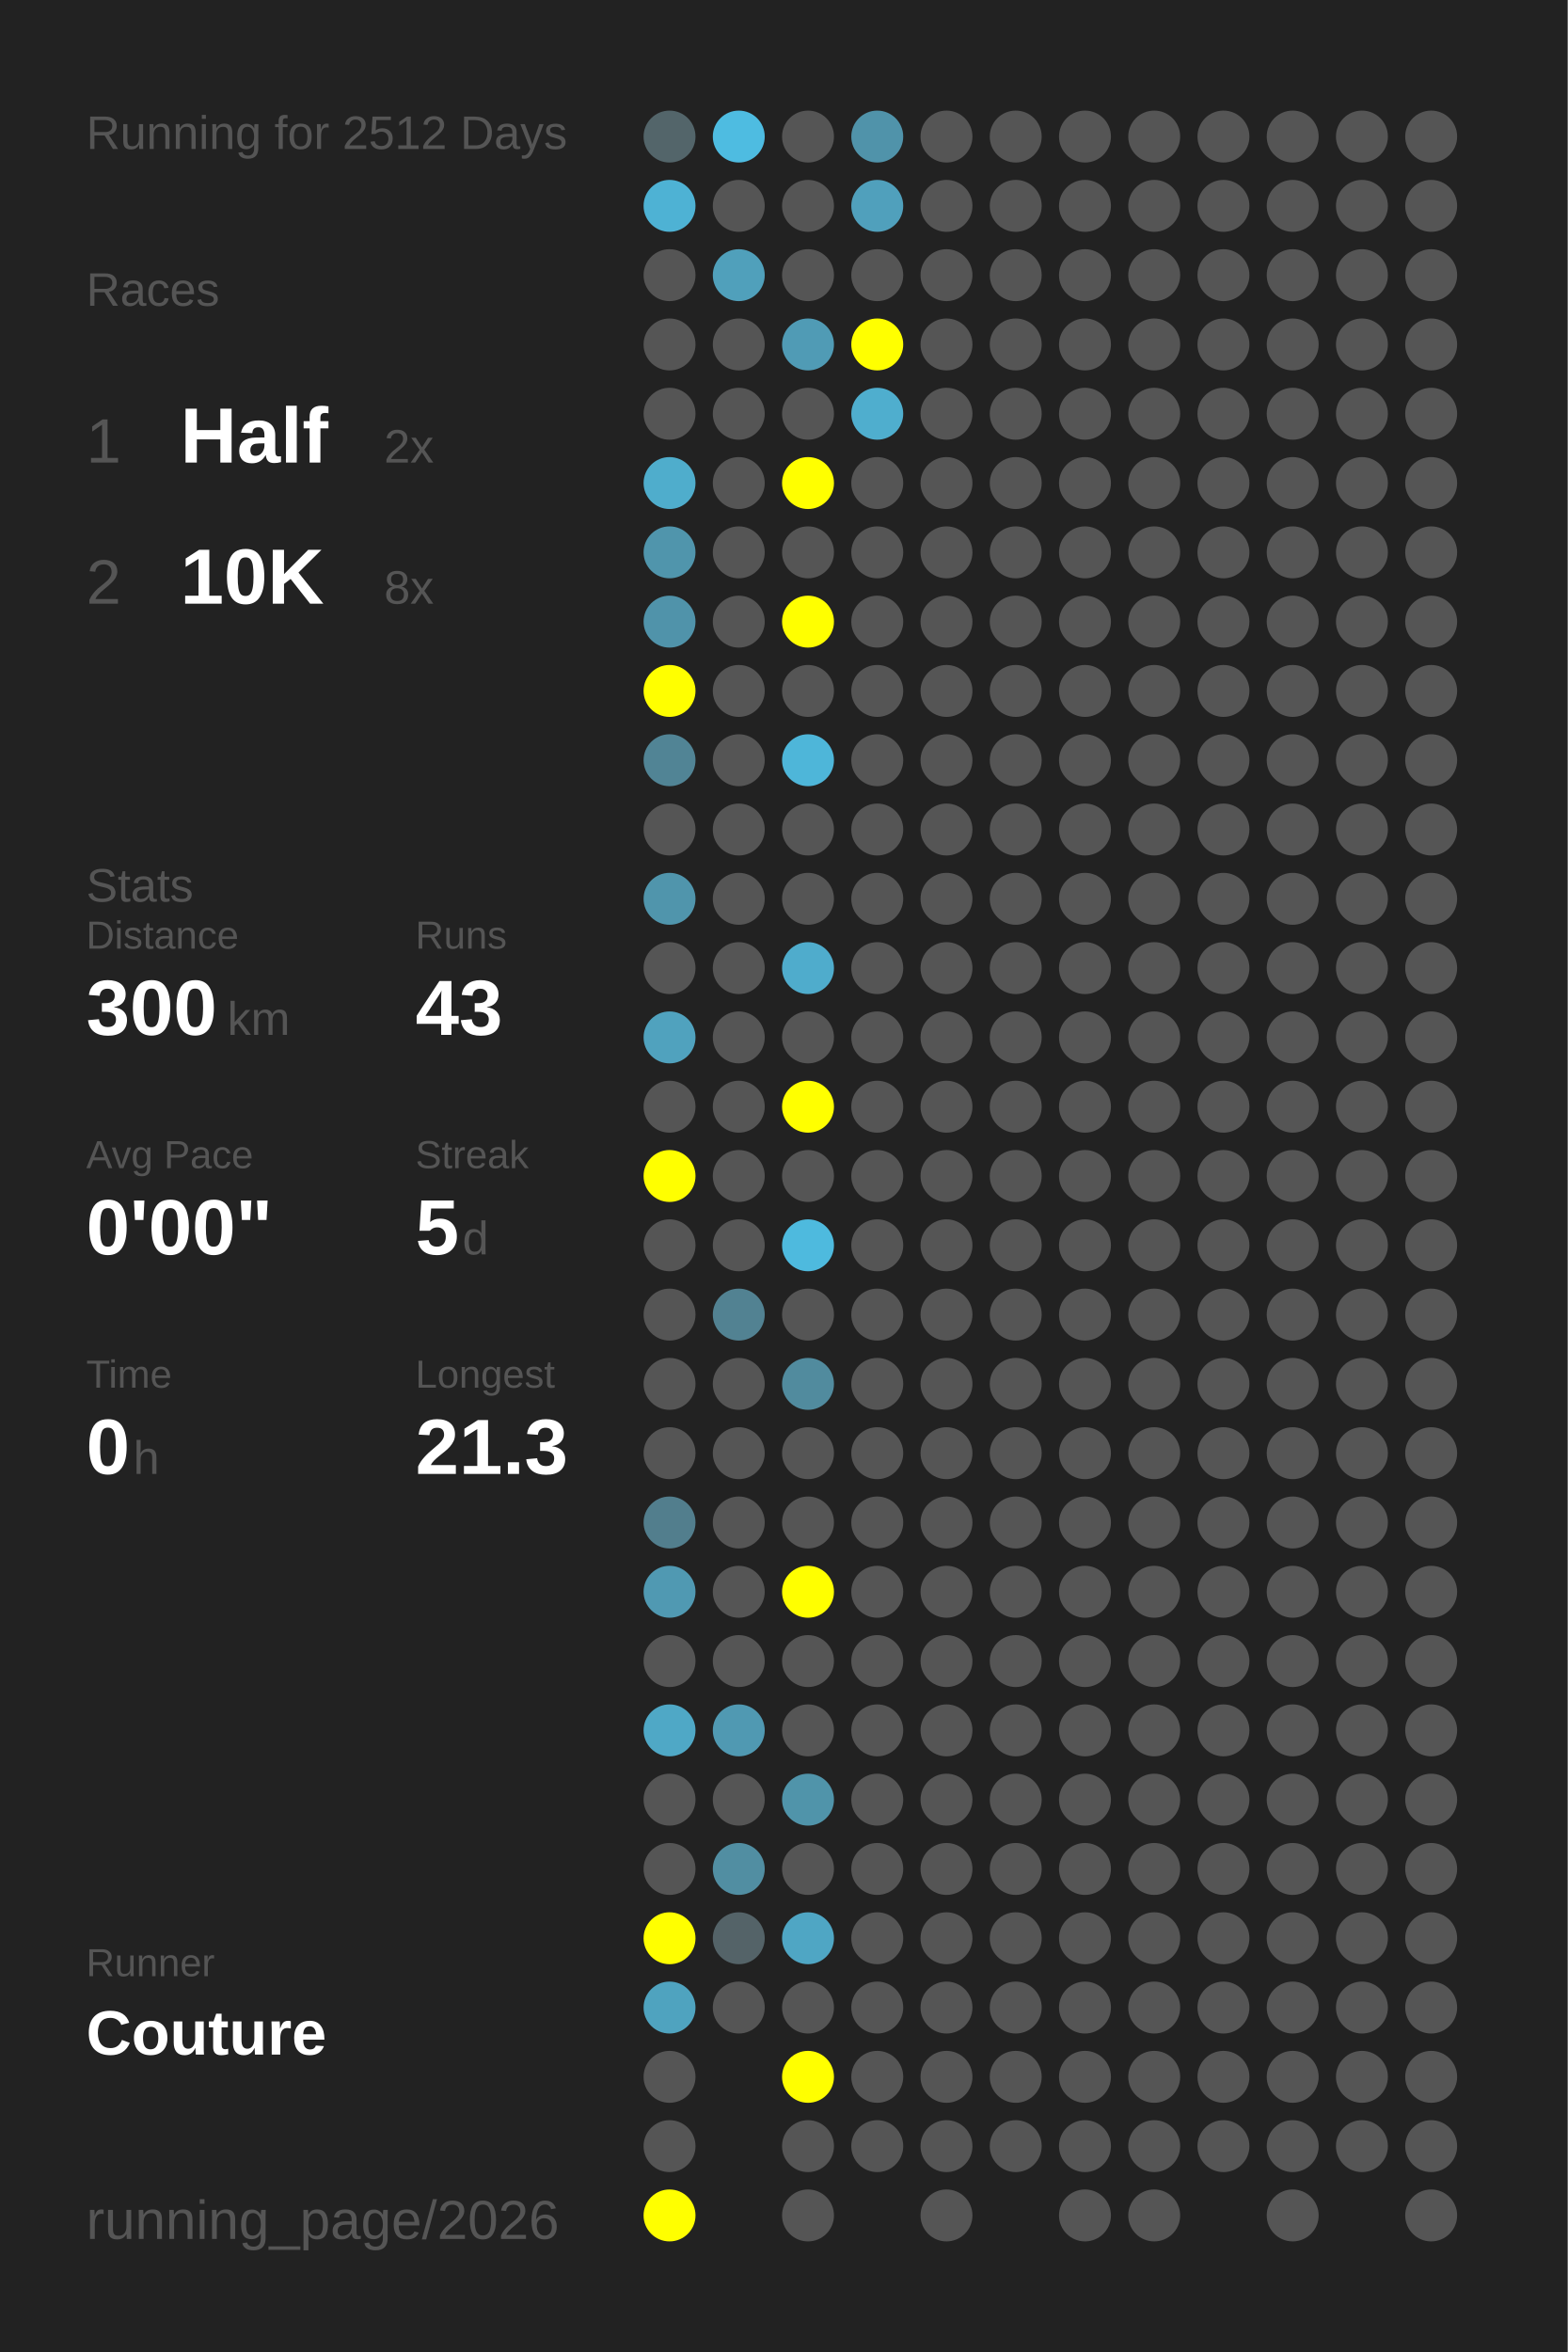
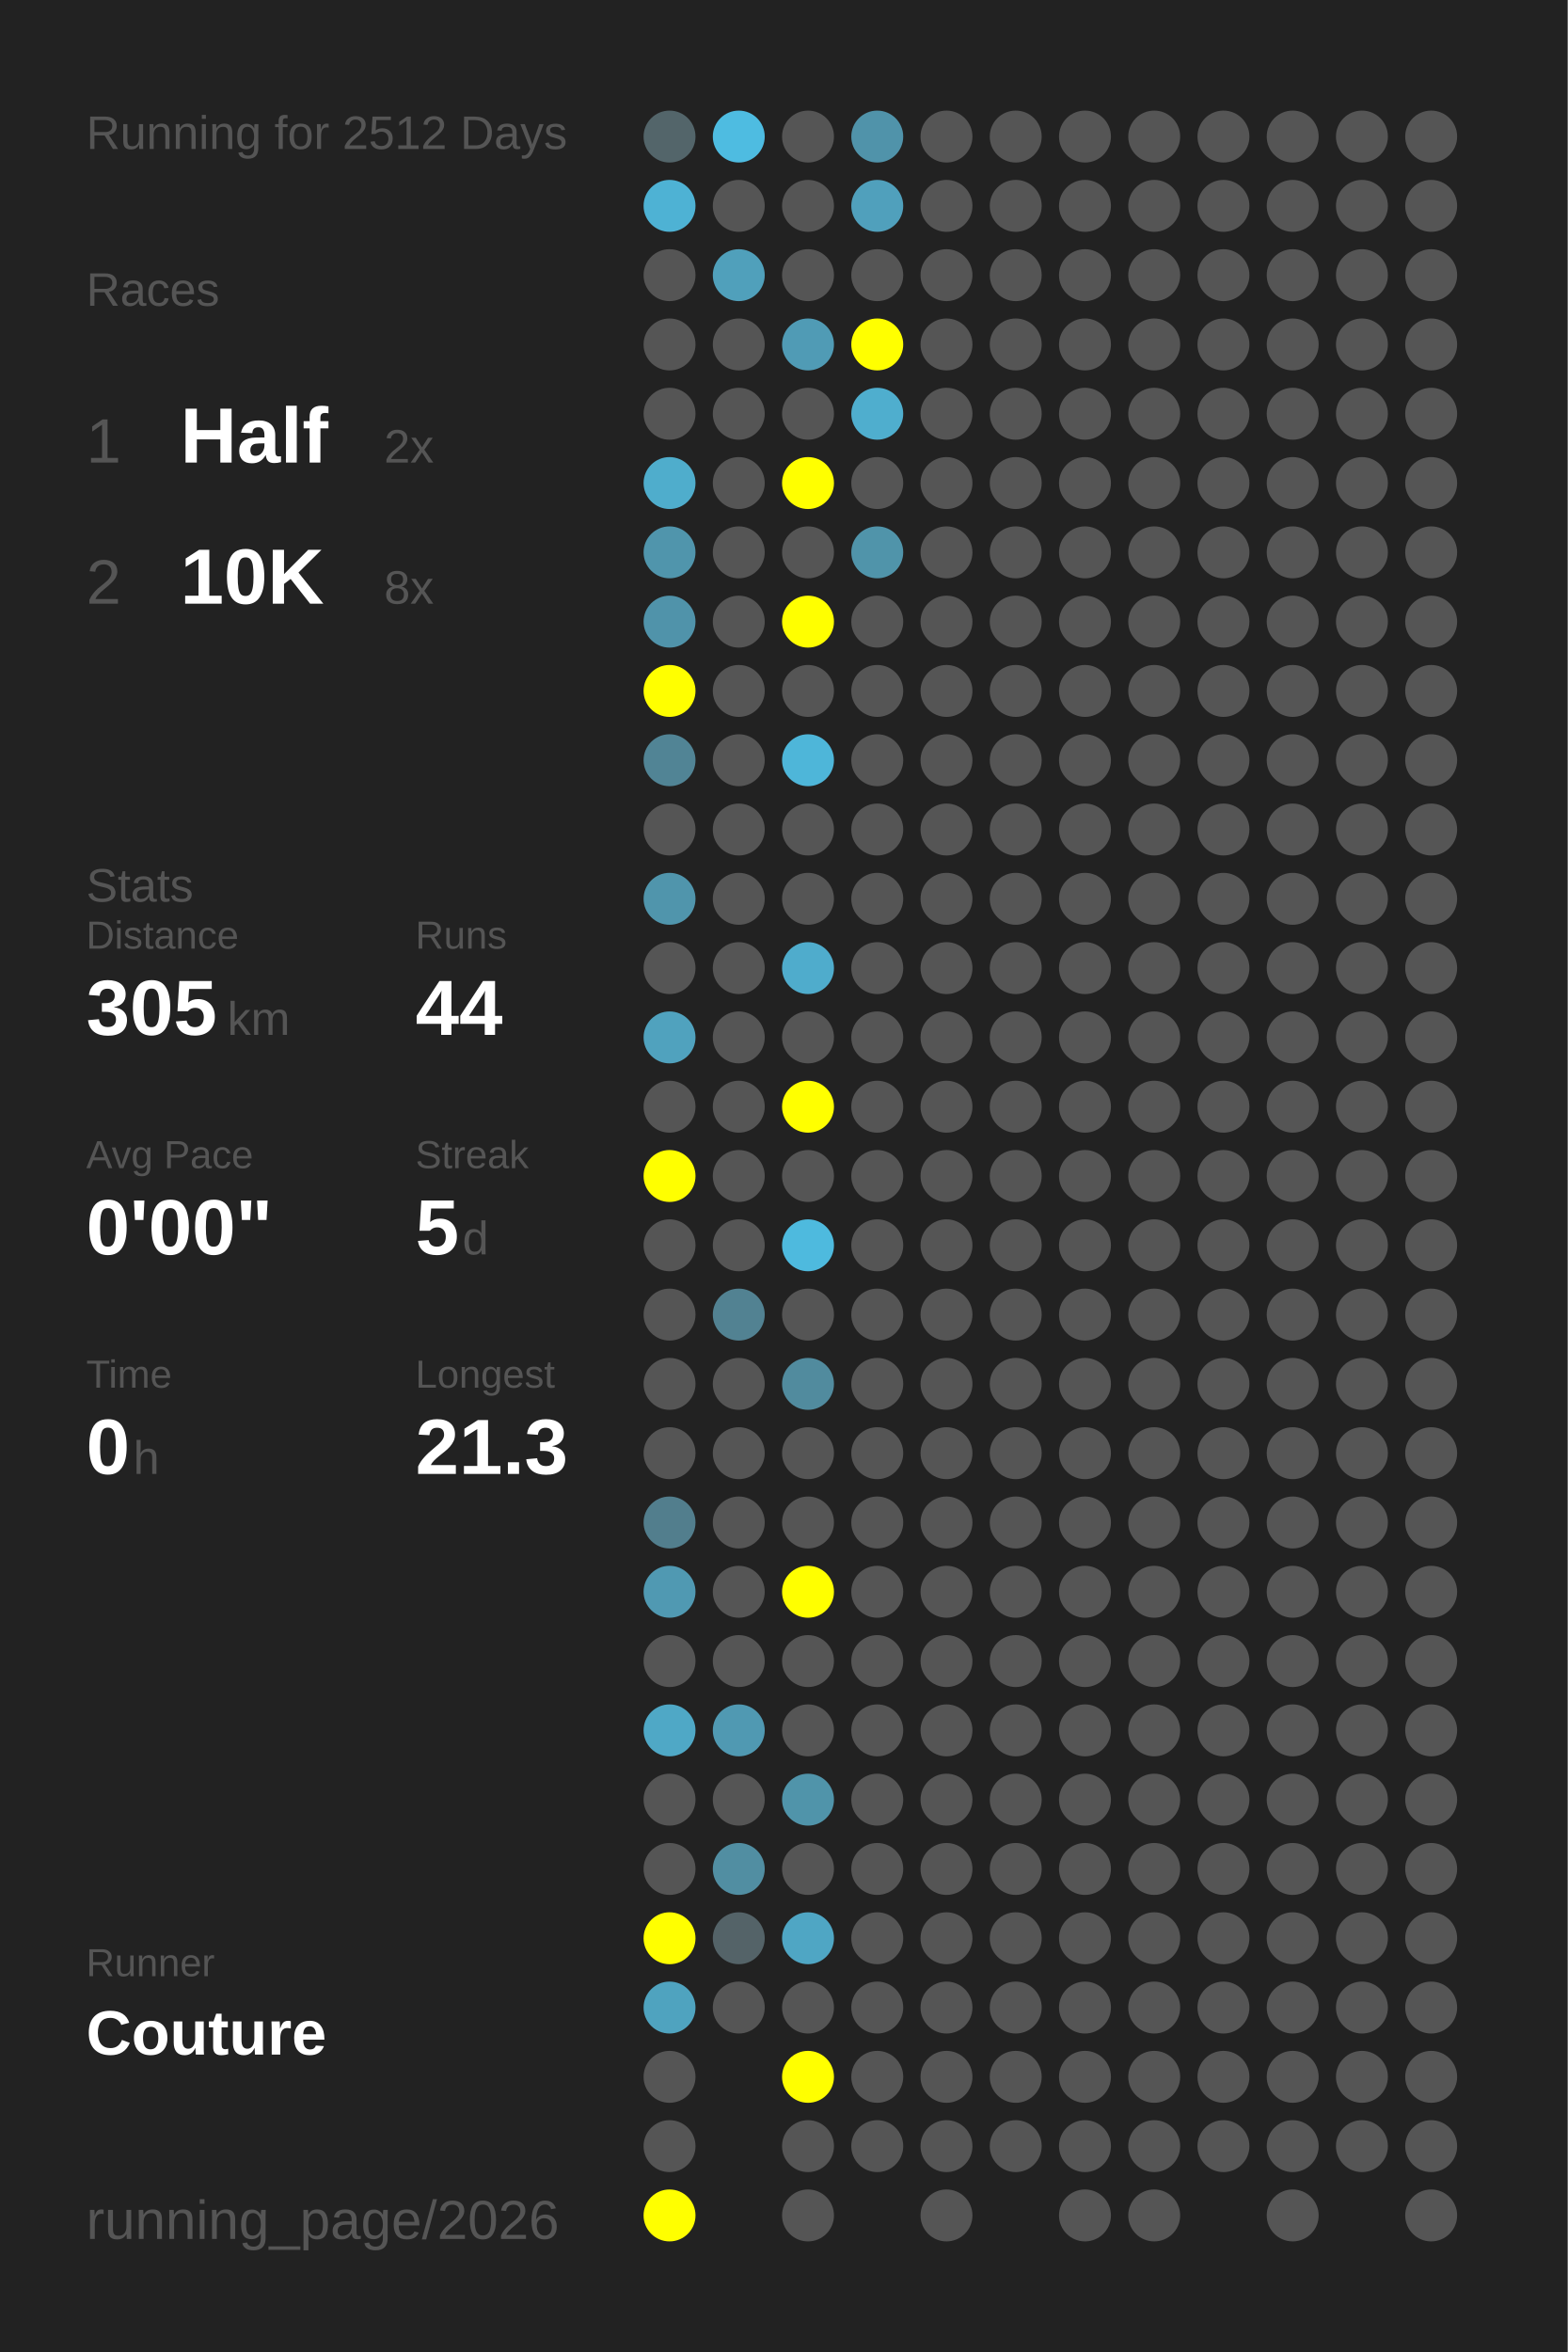
<svg xmlns="http://www.w3.org/2000/svg" baseProfile="full" height="300mm" version="1.1" viewBox="0,0,200,300" width="200mm">
  <defs />
  <rect fill="#222222" height="300" width="200" x="0" y="0" />
  <text fill="#555555" style="font-size:6px; font-family:Arial;" x="11" y="19">Running for 2512 Days</text>
  <text fill="#555555" style="font-size:6px; font-family:Arial;" x="11" y="39">Races</text>
  <text fill="#555555" style="font-size:8px; font-family:Arial;" x="11" y="59">1</text>
  <text fill="#FFFFFF" style="font-size:10px; font-family:Arial; font-weight:bold;" x="23" y="59">Half</text>
  <text fill="#555555" style="font-size:6px; font-family:Arial;" x="49" y="59">2x</text>
  <text fill="#555555" style="font-size:8px; font-family:Arial;" x="11" y="77">2</text>
  <text fill="#FFFFFF" style="font-size:10px; font-family:Arial; font-weight:bold;" x="23" y="77">10K</text>
  <text fill="#555555" style="font-size:6px; font-family:Arial;" x="49" y="77">8x</text>
  <text fill="#555555" style="font-size:6px; font-family:Arial;" x="11" y="115">Stats</text>
  <text fill="#555555" style="font-size:5px; font-family:Arial;" x="11" y="121">Distance</text>
-   <text fill="#FFFFFF" style="font-size:10px; font-family:Arial; font-weight:bold;" x="11" y="132">300</text>
+   <text fill="#FFFFFF" style="font-size:10px; font-family:Arial; font-weight:bold;" x="11" y="132">305</text>
  <text fill="#555555" style="font-size:6px; font-family:Arial;" x="29" y="132">km</text>
  <text fill="#555555" style="font-size:5px; font-family:Arial;" x="53" y="121">Runs</text>
-   <text fill="#FFFFFF" style="font-size:10px; font-family:Arial; font-weight:bold;" x="53" y="132">43</text>
+   <text fill="#FFFFFF" style="font-size:10px; font-family:Arial; font-weight:bold;" x="53" y="132">44</text>
  <text fill="#555555" style="font-size:5px; font-family:Arial;" x="11" y="149">Avg Pace</text>
  <text fill="#FFFFFF" style="font-size:10px; font-family:Arial; font-weight:bold;" x="11" y="160">0'00"</text>
  <text fill="#555555" style="font-size:5px; font-family:Arial;" x="53" y="149">Streak</text>
  <text fill="#FFFFFF" style="font-size:10px; font-family:Arial; font-weight:bold;" x="53" y="160">5</text>
  <text fill="#555555" style="font-size:6px; font-family:Arial;" x="59" y="160">d</text>
  <text fill="#555555" style="font-size:5px; font-family:Arial;" x="11" y="177">Time</text>
  <text fill="#FFFFFF" style="font-size:10px; font-family:Arial; font-weight:bold;" x="11" y="188">0</text>
  <text fill="#555555" style="font-size:6px; font-family:Arial;" x="17" y="188">h</text>
  <text fill="#555555" style="font-size:5px; font-family:Arial;" x="53" y="177">Longest</text>
  <text fill="#FFFFFF" style="font-size:10px; font-family:Arial; font-weight:bold;" x="53" y="188">21.3</text>
  <text fill="#555555" style="font-size:5px; font-family:Arial;" x="11" y="252.065">Runner</text>
  <text fill="#FFFFFF" style="font-size:8px; font-family:Arial; font-weight:bold;" x="11" y="262.065">Couture</text>
  <text fill="#555555" style="font-size:7px; font-family:Arial;" x="11" y="285.581">running_page/2026</text>
  <circle cx="85.417" cy="17.419" fill="#53656a" r="3.312" />
  <circle cx="85.417" cy="26.258" fill="#4eb2d4" r="3.312" />
  <circle cx="85.417" cy="35.097" fill="#555555" r="3.312" />
  <circle cx="85.417" cy="43.935" fill="#555555" r="3.312" />
  <circle cx="85.417" cy="52.774" fill="#555555" r="3.312" />
  <circle cx="85.417" cy="61.613" fill="#4fadcc" r="3.312" />
  <circle cx="85.417" cy="70.452" fill="#5095ac" r="3.312" />
  <circle cx="85.417" cy="79.29" fill="#5093aa" r="3.312" />
  <circle cx="85.417" cy="88.129" fill="#FFFF00" r="3.312" />
  <circle cx="85.417" cy="96.968" fill="#518495" r="3.312" />
  <circle cx="85.417" cy="105.806" fill="#555555" r="3.312" />
  <circle cx="85.417" cy="114.645" fill="#5095ac" r="3.312" />
  <circle cx="85.417" cy="123.484" fill="#555555" r="3.312" />
  <circle cx="85.417" cy="132.323" fill="#50a2be" r="3.312" />
  <circle cx="85.417" cy="141.161" fill="#555555" r="3.312" />
  <circle cx="85.417" cy="150" fill="#FFFF00" r="3.312" />
  <circle cx="85.417" cy="158.839" fill="#555555" r="3.312" />
  <circle cx="85.417" cy="167.677" fill="#555555" r="3.312" />
  <circle cx="85.417" cy="176.516" fill="#555555" r="3.312" />
  <circle cx="85.417" cy="185.355" fill="#555555" r="3.312" />
  <circle cx="85.417" cy="194.194" fill="#527e8d" r="3.312" />
  <circle cx="85.417" cy="203.032" fill="#5099b2" r="3.312" />
  <circle cx="85.417" cy="211.871" fill="#555555" r="3.312" />
  <circle cx="85.417" cy="220.71" fill="#4fa8c6" r="3.312" />
  <circle cx="85.417" cy="229.548" fill="#555555" r="3.312" />
  <circle cx="85.417" cy="238.387" fill="#555555" r="3.312" />
  <circle cx="85.417" cy="247.226" fill="#FFFF00" r="3.312" />
  <circle cx="85.417" cy="256.065" fill="#4fa3bf" r="3.312" />
  <circle cx="85.417" cy="264.903" fill="#555555" r="3.312" />
  <circle cx="85.417" cy="273.742" fill="#555555" r="3.312" />
  <circle cx="85.417" cy="282.581" fill="#FFFF00" r="3.312" />
  <circle cx="94.25" cy="17.419" fill="#4ebce1" r="3.312" />
  <circle cx="94.25" cy="26.258" fill="#555555" r="3.312" />
  <circle cx="94.25" cy="35.097" fill="#50a0bb" r="3.312" />
  <circle cx="94.25" cy="43.935" fill="#555555" r="3.312" />
  <circle cx="94.25" cy="52.774" fill="#555555" r="3.312" />
  <circle cx="94.25" cy="61.613" fill="#555555" r="3.312" />
  <circle cx="94.25" cy="70.452" fill="#555555" r="3.312" />
  <circle cx="94.25" cy="79.29" fill="#555555" r="3.312" />
  <circle cx="94.25" cy="88.129" fill="#555555" r="3.312" />
  <circle cx="94.25" cy="96.968" fill="#555555" r="3.312" />
  <circle cx="94.25" cy="105.806" fill="#555555" r="3.312" />
  <circle cx="94.25" cy="114.645" fill="#555555" r="3.312" />
  <circle cx="94.25" cy="123.484" fill="#555555" r="3.312" />
  <circle cx="94.25" cy="132.323" fill="#555555" r="3.312" />
  <circle cx="94.25" cy="141.161" fill="#555555" r="3.312" />
  <circle cx="94.25" cy="150" fill="#555555" r="3.312" />
  <circle cx="94.25" cy="158.839" fill="#555555" r="3.312" />
  <circle cx="94.25" cy="167.677" fill="#528292" r="3.312" />
  <circle cx="94.25" cy="176.516" fill="#555555" r="3.312" />
  <circle cx="94.25" cy="185.355" fill="#555555" r="3.312" />
  <circle cx="94.25" cy="194.194" fill="#555555" r="3.312" />
  <circle cx="94.25" cy="203.032" fill="#555555" r="3.312" />
  <circle cx="94.25" cy="211.871" fill="#555555" r="3.312" />
  <circle cx="94.25" cy="220.71" fill="#5099b2" r="3.312" />
  <circle cx="94.25" cy="229.548" fill="#555555" r="3.312" />
  <circle cx="94.25" cy="238.387" fill="#518ea2" r="3.312" />
  <circle cx="94.25" cy="247.226" fill="#546368" r="3.312" />
  <circle cx="94.25" cy="256.065" fill="#555555" r="3.312" />
  <circle cx="103.083" cy="17.419" fill="#555555" r="3.312" />
  <circle cx="103.083" cy="26.258" fill="#555555" r="3.312" />
  <circle cx="103.083" cy="35.097" fill="#555555" r="3.312" />
  <circle cx="103.083" cy="43.935" fill="#509bb5" r="3.312" />
  <circle cx="103.083" cy="52.774" fill="#555555" r="3.312" />
  <circle cx="103.083" cy="61.613" fill="#FFFF00" r="3.312" />
  <circle cx="103.083" cy="70.452" fill="#555555" r="3.312" />
  <circle cx="103.083" cy="79.29" fill="#FFFF00" r="3.312" />
  <circle cx="103.083" cy="88.129" fill="#555555" r="3.312" />
  <circle cx="103.083" cy="96.968" fill="#4eb6d9" r="3.312" />
  <circle cx="103.083" cy="105.806" fill="#555555" r="3.312" />
  <circle cx="103.083" cy="114.645" fill="#555555" r="3.312" />
  <circle cx="103.083" cy="123.484" fill="#4faccc" r="3.312" />
  <circle cx="103.083" cy="132.323" fill="#555555" r="3.312" />
  <circle cx="103.083" cy="141.161" fill="#FFFF00" r="3.312" />
  <circle cx="103.083" cy="150" fill="#555555" r="3.312" />
  <circle cx="103.083" cy="158.839" fill="#4ebade" r="3.312" />
  <circle cx="103.083" cy="167.677" fill="#555555" r="3.312" />
  <circle cx="103.083" cy="176.516" fill="#518b9e" r="3.312" />
  <circle cx="103.083" cy="185.355" fill="#555555" r="3.312" />
  <circle cx="103.083" cy="194.194" fill="#555555" r="3.312" />
  <circle cx="103.083" cy="203.032" fill="#FFFF00" r="3.312" />
  <circle cx="103.083" cy="211.871" fill="#555555" r="3.312" />
  <circle cx="103.083" cy="220.71" fill="#555555" r="3.312" />
  <circle cx="103.083" cy="229.548" fill="#5094aa" r="3.312" />
  <circle cx="103.083" cy="238.387" fill="#555555" r="3.312" />
  <circle cx="103.083" cy="247.226" fill="#4fa6c4" r="3.312" />
  <circle cx="103.083" cy="256.065" fill="#555555" r="3.312" />
  <circle cx="103.083" cy="264.903" fill="#FFFF00" r="3.312" />
  <circle cx="103.083" cy="273.742" fill="#555555" r="3.312" />
  <circle cx="103.083" cy="282.581" fill="#555555" r="3.312" />
  <circle cx="111.917" cy="17.419" fill="#5093aa" r="3.312" />
  <circle cx="111.917" cy="26.258" fill="#50a0bc" r="3.312" />
  <circle cx="111.917" cy="35.097" fill="#555555" r="3.312" />
  <circle cx="111.917" cy="43.935" fill="#FFFF00" r="3.312" />
  <circle cx="111.917" cy="52.774" fill="#4faece" r="3.312" />
  <circle cx="111.917" cy="61.613" fill="#555555" r="3.312" />
-   <circle cx="111.917" cy="70.452" fill="#555555" r="3.312" />
+   <circle cx="111.917" cy="70.452" fill="#5094aa" r="3.312" />
  <circle cx="111.917" cy="79.29" fill="#555555" r="3.312" />
  <circle cx="111.917" cy="88.129" fill="#555555" r="3.312" />
  <circle cx="111.917" cy="96.968" fill="#555555" r="3.312" />
  <circle cx="111.917" cy="105.806" fill="#555555" r="3.312" />
  <circle cx="111.917" cy="114.645" fill="#555555" r="3.312" />
  <circle cx="111.917" cy="123.484" fill="#555555" r="3.312" />
  <circle cx="111.917" cy="132.323" fill="#555555" r="3.312" />
  <circle cx="111.917" cy="141.161" fill="#555555" r="3.312" />
  <circle cx="111.917" cy="150" fill="#555555" r="3.312" />
  <circle cx="111.917" cy="158.839" fill="#555555" r="3.312" />
  <circle cx="111.917" cy="167.677" fill="#555555" r="3.312" />
  <circle cx="111.917" cy="176.516" fill="#555555" r="3.312" />
  <circle cx="111.917" cy="185.355" fill="#555555" r="3.312" />
  <circle cx="111.917" cy="194.194" fill="#555555" r="3.312" />
  <circle cx="111.917" cy="203.032" fill="#555555" r="3.312" />
  <circle cx="111.917" cy="211.871" fill="#555555" r="3.312" />
  <circle cx="111.917" cy="220.71" fill="#555555" r="3.312" />
  <circle cx="111.917" cy="229.548" fill="#555555" r="3.312" />
  <circle cx="111.917" cy="238.387" fill="#555555" r="3.312" />
  <circle cx="111.917" cy="247.226" fill="#555555" r="3.312" />
  <circle cx="111.917" cy="256.065" fill="#555555" r="3.312" />
  <circle cx="111.917" cy="264.903" fill="#555555" r="3.312" />
  <circle cx="111.917" cy="273.742" fill="#555555" r="3.312" />
  <circle cx="120.75" cy="17.419" fill="#555555" r="3.312" />
  <circle cx="120.75" cy="26.258" fill="#555555" r="3.312" />
  <circle cx="120.75" cy="35.097" fill="#555555" r="3.312" />
  <circle cx="120.75" cy="43.935" fill="#555555" r="3.312" />
  <circle cx="120.75" cy="52.774" fill="#555555" r="3.312" />
  <circle cx="120.75" cy="61.613" fill="#555555" r="3.312" />
  <circle cx="120.75" cy="70.452" fill="#555555" r="3.312" />
  <circle cx="120.75" cy="79.29" fill="#555555" r="3.312" />
  <circle cx="120.75" cy="88.129" fill="#555555" r="3.312" />
  <circle cx="120.75" cy="96.968" fill="#555555" r="3.312" />
  <circle cx="120.75" cy="105.806" fill="#555555" r="3.312" />
  <circle cx="120.75" cy="114.645" fill="#555555" r="3.312" />
  <circle cx="120.75" cy="123.484" fill="#555555" r="3.312" />
  <circle cx="120.75" cy="132.323" fill="#555555" r="3.312" />
  <circle cx="120.75" cy="141.161" fill="#555555" r="3.312" />
  <circle cx="120.75" cy="150" fill="#555555" r="3.312" />
  <circle cx="120.75" cy="158.839" fill="#555555" r="3.312" />
  <circle cx="120.75" cy="167.677" fill="#555555" r="3.312" />
  <circle cx="120.75" cy="176.516" fill="#555555" r="3.312" />
  <circle cx="120.75" cy="185.355" fill="#555555" r="3.312" />
  <circle cx="120.75" cy="194.194" fill="#555555" r="3.312" />
  <circle cx="120.75" cy="203.032" fill="#555555" r="3.312" />
  <circle cx="120.75" cy="211.871" fill="#555555" r="3.312" />
  <circle cx="120.75" cy="220.71" fill="#555555" r="3.312" />
  <circle cx="120.75" cy="229.548" fill="#555555" r="3.312" />
  <circle cx="120.75" cy="238.387" fill="#555555" r="3.312" />
  <circle cx="120.75" cy="247.226" fill="#555555" r="3.312" />
  <circle cx="120.75" cy="256.065" fill="#555555" r="3.312" />
  <circle cx="120.75" cy="264.903" fill="#555555" r="3.312" />
  <circle cx="120.75" cy="273.742" fill="#555555" r="3.312" />
  <circle cx="120.75" cy="282.581" fill="#555555" r="3.312" />
  <circle cx="129.583" cy="17.419" fill="#555555" r="3.312" />
  <circle cx="129.583" cy="26.258" fill="#555555" r="3.312" />
  <circle cx="129.583" cy="35.097" fill="#555555" r="3.312" />
  <circle cx="129.583" cy="43.935" fill="#555555" r="3.312" />
  <circle cx="129.583" cy="52.774" fill="#555555" r="3.312" />
  <circle cx="129.583" cy="61.613" fill="#555555" r="3.312" />
  <circle cx="129.583" cy="70.452" fill="#555555" r="3.312" />
  <circle cx="129.583" cy="79.29" fill="#555555" r="3.312" />
  <circle cx="129.583" cy="88.129" fill="#555555" r="3.312" />
  <circle cx="129.583" cy="96.968" fill="#555555" r="3.312" />
  <circle cx="129.583" cy="105.806" fill="#555555" r="3.312" />
  <circle cx="129.583" cy="114.645" fill="#555555" r="3.312" />
  <circle cx="129.583" cy="123.484" fill="#555555" r="3.312" />
  <circle cx="129.583" cy="132.323" fill="#555555" r="3.312" />
  <circle cx="129.583" cy="141.161" fill="#555555" r="3.312" />
  <circle cx="129.583" cy="150" fill="#555555" r="3.312" />
  <circle cx="129.583" cy="158.839" fill="#555555" r="3.312" />
  <circle cx="129.583" cy="167.677" fill="#555555" r="3.312" />
  <circle cx="129.583" cy="176.516" fill="#555555" r="3.312" />
  <circle cx="129.583" cy="185.355" fill="#555555" r="3.312" />
  <circle cx="129.583" cy="194.194" fill="#555555" r="3.312" />
  <circle cx="129.583" cy="203.032" fill="#555555" r="3.312" />
  <circle cx="129.583" cy="211.871" fill="#555555" r="3.312" />
  <circle cx="129.583" cy="220.71" fill="#555555" r="3.312" />
  <circle cx="129.583" cy="229.548" fill="#555555" r="3.312" />
  <circle cx="129.583" cy="238.387" fill="#555555" r="3.312" />
  <circle cx="129.583" cy="247.226" fill="#555555" r="3.312" />
  <circle cx="129.583" cy="256.065" fill="#555555" r="3.312" />
  <circle cx="129.583" cy="264.903" fill="#555555" r="3.312" />
  <circle cx="129.583" cy="273.742" fill="#555555" r="3.312" />
  <circle cx="138.417" cy="17.419" fill="#555555" r="3.312" />
  <circle cx="138.417" cy="26.258" fill="#555555" r="3.312" />
  <circle cx="138.417" cy="35.097" fill="#555555" r="3.312" />
  <circle cx="138.417" cy="43.935" fill="#555555" r="3.312" />
  <circle cx="138.417" cy="52.774" fill="#555555" r="3.312" />
  <circle cx="138.417" cy="61.613" fill="#555555" r="3.312" />
  <circle cx="138.417" cy="70.452" fill="#555555" r="3.312" />
  <circle cx="138.417" cy="79.29" fill="#555555" r="3.312" />
  <circle cx="138.417" cy="88.129" fill="#555555" r="3.312" />
  <circle cx="138.417" cy="96.968" fill="#555555" r="3.312" />
  <circle cx="138.417" cy="105.806" fill="#555555" r="3.312" />
  <circle cx="138.417" cy="114.645" fill="#555555" r="3.312" />
  <circle cx="138.417" cy="123.484" fill="#555555" r="3.312" />
  <circle cx="138.417" cy="132.323" fill="#555555" r="3.312" />
  <circle cx="138.417" cy="141.161" fill="#555555" r="3.312" />
  <circle cx="138.417" cy="150" fill="#555555" r="3.312" />
  <circle cx="138.417" cy="158.839" fill="#555555" r="3.312" />
  <circle cx="138.417" cy="167.677" fill="#555555" r="3.312" />
  <circle cx="138.417" cy="176.516" fill="#555555" r="3.312" />
  <circle cx="138.417" cy="185.355" fill="#555555" r="3.312" />
  <circle cx="138.417" cy="194.194" fill="#555555" r="3.312" />
  <circle cx="138.417" cy="203.032" fill="#555555" r="3.312" />
  <circle cx="138.417" cy="211.871" fill="#555555" r="3.312" />
  <circle cx="138.417" cy="220.71" fill="#555555" r="3.312" />
  <circle cx="138.417" cy="229.548" fill="#555555" r="3.312" />
  <circle cx="138.417" cy="238.387" fill="#555555" r="3.312" />
  <circle cx="138.417" cy="247.226" fill="#555555" r="3.312" />
  <circle cx="138.417" cy="256.065" fill="#555555" r="3.312" />
  <circle cx="138.417" cy="264.903" fill="#555555" r="3.312" />
  <circle cx="138.417" cy="273.742" fill="#555555" r="3.312" />
  <circle cx="138.417" cy="282.581" fill="#555555" r="3.312" />
  <circle cx="147.25" cy="17.419" fill="#555555" r="3.312" />
  <circle cx="147.25" cy="26.258" fill="#555555" r="3.312" />
  <circle cx="147.25" cy="35.097" fill="#555555" r="3.312" />
  <circle cx="147.25" cy="43.935" fill="#555555" r="3.312" />
  <circle cx="147.25" cy="52.774" fill="#555555" r="3.312" />
  <circle cx="147.25" cy="61.613" fill="#555555" r="3.312" />
  <circle cx="147.25" cy="70.452" fill="#555555" r="3.312" />
  <circle cx="147.25" cy="79.29" fill="#555555" r="3.312" />
  <circle cx="147.25" cy="88.129" fill="#555555" r="3.312" />
  <circle cx="147.25" cy="96.968" fill="#555555" r="3.312" />
  <circle cx="147.25" cy="105.806" fill="#555555" r="3.312" />
  <circle cx="147.25" cy="114.645" fill="#555555" r="3.312" />
  <circle cx="147.25" cy="123.484" fill="#555555" r="3.312" />
  <circle cx="147.25" cy="132.323" fill="#555555" r="3.312" />
  <circle cx="147.25" cy="141.161" fill="#555555" r="3.312" />
  <circle cx="147.25" cy="150" fill="#555555" r="3.312" />
  <circle cx="147.25" cy="158.839" fill="#555555" r="3.312" />
  <circle cx="147.25" cy="167.677" fill="#555555" r="3.312" />
  <circle cx="147.25" cy="176.516" fill="#555555" r="3.312" />
  <circle cx="147.25" cy="185.355" fill="#555555" r="3.312" />
  <circle cx="147.25" cy="194.194" fill="#555555" r="3.312" />
  <circle cx="147.25" cy="203.032" fill="#555555" r="3.312" />
  <circle cx="147.25" cy="211.871" fill="#555555" r="3.312" />
  <circle cx="147.25" cy="220.71" fill="#555555" r="3.312" />
  <circle cx="147.25" cy="229.548" fill="#555555" r="3.312" />
  <circle cx="147.25" cy="238.387" fill="#555555" r="3.312" />
  <circle cx="147.25" cy="247.226" fill="#555555" r="3.312" />
  <circle cx="147.25" cy="256.065" fill="#555555" r="3.312" />
  <circle cx="147.25" cy="264.903" fill="#555555" r="3.312" />
  <circle cx="147.25" cy="273.742" fill="#555555" r="3.312" />
  <circle cx="147.25" cy="282.581" fill="#555555" r="3.312" />
  <circle cx="156.083" cy="17.419" fill="#555555" r="3.312" />
  <circle cx="156.083" cy="26.258" fill="#555555" r="3.312" />
  <circle cx="156.083" cy="35.097" fill="#555555" r="3.312" />
  <circle cx="156.083" cy="43.935" fill="#555555" r="3.312" />
  <circle cx="156.083" cy="52.774" fill="#555555" r="3.312" />
  <circle cx="156.083" cy="61.613" fill="#555555" r="3.312" />
  <circle cx="156.083" cy="70.452" fill="#555555" r="3.312" />
  <circle cx="156.083" cy="79.29" fill="#555555" r="3.312" />
  <circle cx="156.083" cy="88.129" fill="#555555" r="3.312" />
  <circle cx="156.083" cy="96.968" fill="#555555" r="3.312" />
  <circle cx="156.083" cy="105.806" fill="#555555" r="3.312" />
  <circle cx="156.083" cy="114.645" fill="#555555" r="3.312" />
  <circle cx="156.083" cy="123.484" fill="#555555" r="3.312" />
  <circle cx="156.083" cy="132.323" fill="#555555" r="3.312" />
  <circle cx="156.083" cy="141.161" fill="#555555" r="3.312" />
  <circle cx="156.083" cy="150" fill="#555555" r="3.312" />
  <circle cx="156.083" cy="158.839" fill="#555555" r="3.312" />
  <circle cx="156.083" cy="167.677" fill="#555555" r="3.312" />
  <circle cx="156.083" cy="176.516" fill="#555555" r="3.312" />
  <circle cx="156.083" cy="185.355" fill="#555555" r="3.312" />
  <circle cx="156.083" cy="194.194" fill="#555555" r="3.312" />
  <circle cx="156.083" cy="203.032" fill="#555555" r="3.312" />
  <circle cx="156.083" cy="211.871" fill="#555555" r="3.312" />
  <circle cx="156.083" cy="220.71" fill="#555555" r="3.312" />
  <circle cx="156.083" cy="229.548" fill="#555555" r="3.312" />
  <circle cx="156.083" cy="238.387" fill="#555555" r="3.312" />
  <circle cx="156.083" cy="247.226" fill="#555555" r="3.312" />
  <circle cx="156.083" cy="256.065" fill="#555555" r="3.312" />
  <circle cx="156.083" cy="264.903" fill="#555555" r="3.312" />
  <circle cx="156.083" cy="273.742" fill="#555555" r="3.312" />
  <circle cx="164.917" cy="17.419" fill="#555555" r="3.312" />
  <circle cx="164.917" cy="26.258" fill="#555555" r="3.312" />
  <circle cx="164.917" cy="35.097" fill="#555555" r="3.312" />
  <circle cx="164.917" cy="43.935" fill="#555555" r="3.312" />
  <circle cx="164.917" cy="52.774" fill="#555555" r="3.312" />
  <circle cx="164.917" cy="61.613" fill="#555555" r="3.312" />
  <circle cx="164.917" cy="70.452" fill="#555555" r="3.312" />
  <circle cx="164.917" cy="79.29" fill="#555555" r="3.312" />
  <circle cx="164.917" cy="88.129" fill="#555555" r="3.312" />
  <circle cx="164.917" cy="96.968" fill="#555555" r="3.312" />
  <circle cx="164.917" cy="105.806" fill="#555555" r="3.312" />
  <circle cx="164.917" cy="114.645" fill="#555555" r="3.312" />
  <circle cx="164.917" cy="123.484" fill="#555555" r="3.312" />
  <circle cx="164.917" cy="132.323" fill="#555555" r="3.312" />
  <circle cx="164.917" cy="141.161" fill="#555555" r="3.312" />
  <circle cx="164.917" cy="150" fill="#555555" r="3.312" />
  <circle cx="164.917" cy="158.839" fill="#555555" r="3.312" />
  <circle cx="164.917" cy="167.677" fill="#555555" r="3.312" />
  <circle cx="164.917" cy="176.516" fill="#555555" r="3.312" />
  <circle cx="164.917" cy="185.355" fill="#555555" r="3.312" />
  <circle cx="164.917" cy="194.194" fill="#555555" r="3.312" />
  <circle cx="164.917" cy="203.032" fill="#555555" r="3.312" />
  <circle cx="164.917" cy="211.871" fill="#555555" r="3.312" />
  <circle cx="164.917" cy="220.71" fill="#555555" r="3.312" />
  <circle cx="164.917" cy="229.548" fill="#555555" r="3.312" />
  <circle cx="164.917" cy="238.387" fill="#555555" r="3.312" />
  <circle cx="164.917" cy="247.226" fill="#555555" r="3.312" />
  <circle cx="164.917" cy="256.065" fill="#555555" r="3.312" />
  <circle cx="164.917" cy="264.903" fill="#555555" r="3.312" />
  <circle cx="164.917" cy="273.742" fill="#555555" r="3.312" />
  <circle cx="164.917" cy="282.581" fill="#555555" r="3.312" />
  <circle cx="173.75" cy="17.419" fill="#555555" r="3.312" />
  <circle cx="173.75" cy="26.258" fill="#555555" r="3.312" />
  <circle cx="173.75" cy="35.097" fill="#555555" r="3.312" />
  <circle cx="173.75" cy="43.935" fill="#555555" r="3.312" />
  <circle cx="173.75" cy="52.774" fill="#555555" r="3.312" />
  <circle cx="173.75" cy="61.613" fill="#555555" r="3.312" />
  <circle cx="173.75" cy="70.452" fill="#555555" r="3.312" />
  <circle cx="173.75" cy="79.29" fill="#555555" r="3.312" />
  <circle cx="173.75" cy="88.129" fill="#555555" r="3.312" />
  <circle cx="173.75" cy="96.968" fill="#555555" r="3.312" />
  <circle cx="173.75" cy="105.806" fill="#555555" r="3.312" />
  <circle cx="173.75" cy="114.645" fill="#555555" r="3.312" />
  <circle cx="173.75" cy="123.484" fill="#555555" r="3.312" />
  <circle cx="173.75" cy="132.323" fill="#555555" r="3.312" />
  <circle cx="173.75" cy="141.161" fill="#555555" r="3.312" />
  <circle cx="173.75" cy="150" fill="#555555" r="3.312" />
  <circle cx="173.75" cy="158.839" fill="#555555" r="3.312" />
  <circle cx="173.75" cy="167.677" fill="#555555" r="3.312" />
  <circle cx="173.75" cy="176.516" fill="#555555" r="3.312" />
  <circle cx="173.75" cy="185.355" fill="#555555" r="3.312" />
  <circle cx="173.75" cy="194.194" fill="#555555" r="3.312" />
  <circle cx="173.75" cy="203.032" fill="#555555" r="3.312" />
  <circle cx="173.75" cy="211.871" fill="#555555" r="3.312" />
  <circle cx="173.75" cy="220.71" fill="#555555" r="3.312" />
  <circle cx="173.75" cy="229.548" fill="#555555" r="3.312" />
  <circle cx="173.75" cy="238.387" fill="#555555" r="3.312" />
  <circle cx="173.75" cy="247.226" fill="#555555" r="3.312" />
  <circle cx="173.75" cy="256.065" fill="#555555" r="3.312" />
  <circle cx="173.75" cy="264.903" fill="#555555" r="3.312" />
  <circle cx="173.75" cy="273.742" fill="#555555" r="3.312" />
  <circle cx="182.583" cy="17.419" fill="#555555" r="3.312" />
  <circle cx="182.583" cy="26.258" fill="#555555" r="3.312" />
  <circle cx="182.583" cy="35.097" fill="#555555" r="3.312" />
  <circle cx="182.583" cy="43.935" fill="#555555" r="3.312" />
  <circle cx="182.583" cy="52.774" fill="#555555" r="3.312" />
  <circle cx="182.583" cy="61.613" fill="#555555" r="3.312" />
  <circle cx="182.583" cy="70.452" fill="#555555" r="3.312" />
  <circle cx="182.583" cy="79.29" fill="#555555" r="3.312" />
  <circle cx="182.583" cy="88.129" fill="#555555" r="3.312" />
  <circle cx="182.583" cy="96.968" fill="#555555" r="3.312" />
  <circle cx="182.583" cy="105.806" fill="#555555" r="3.312" />
  <circle cx="182.583" cy="114.645" fill="#555555" r="3.312" />
  <circle cx="182.583" cy="123.484" fill="#555555" r="3.312" />
  <circle cx="182.583" cy="132.323" fill="#555555" r="3.312" />
  <circle cx="182.583" cy="141.161" fill="#555555" r="3.312" />
  <circle cx="182.583" cy="150" fill="#555555" r="3.312" />
  <circle cx="182.583" cy="158.839" fill="#555555" r="3.312" />
  <circle cx="182.583" cy="167.677" fill="#555555" r="3.312" />
  <circle cx="182.583" cy="176.516" fill="#555555" r="3.312" />
  <circle cx="182.583" cy="185.355" fill="#555555" r="3.312" />
  <circle cx="182.583" cy="194.194" fill="#555555" r="3.312" />
  <circle cx="182.583" cy="203.032" fill="#555555" r="3.312" />
  <circle cx="182.583" cy="211.871" fill="#555555" r="3.312" />
  <circle cx="182.583" cy="220.71" fill="#555555" r="3.312" />
  <circle cx="182.583" cy="229.548" fill="#555555" r="3.312" />
  <circle cx="182.583" cy="238.387" fill="#555555" r="3.312" />
  <circle cx="182.583" cy="247.226" fill="#555555" r="3.312" />
  <circle cx="182.583" cy="256.065" fill="#555555" r="3.312" />
  <circle cx="182.583" cy="264.903" fill="#555555" r="3.312" />
  <circle cx="182.583" cy="273.742" fill="#555555" r="3.312" />
  <circle cx="182.583" cy="282.581" fill="#555555" r="3.312" />
</svg>
